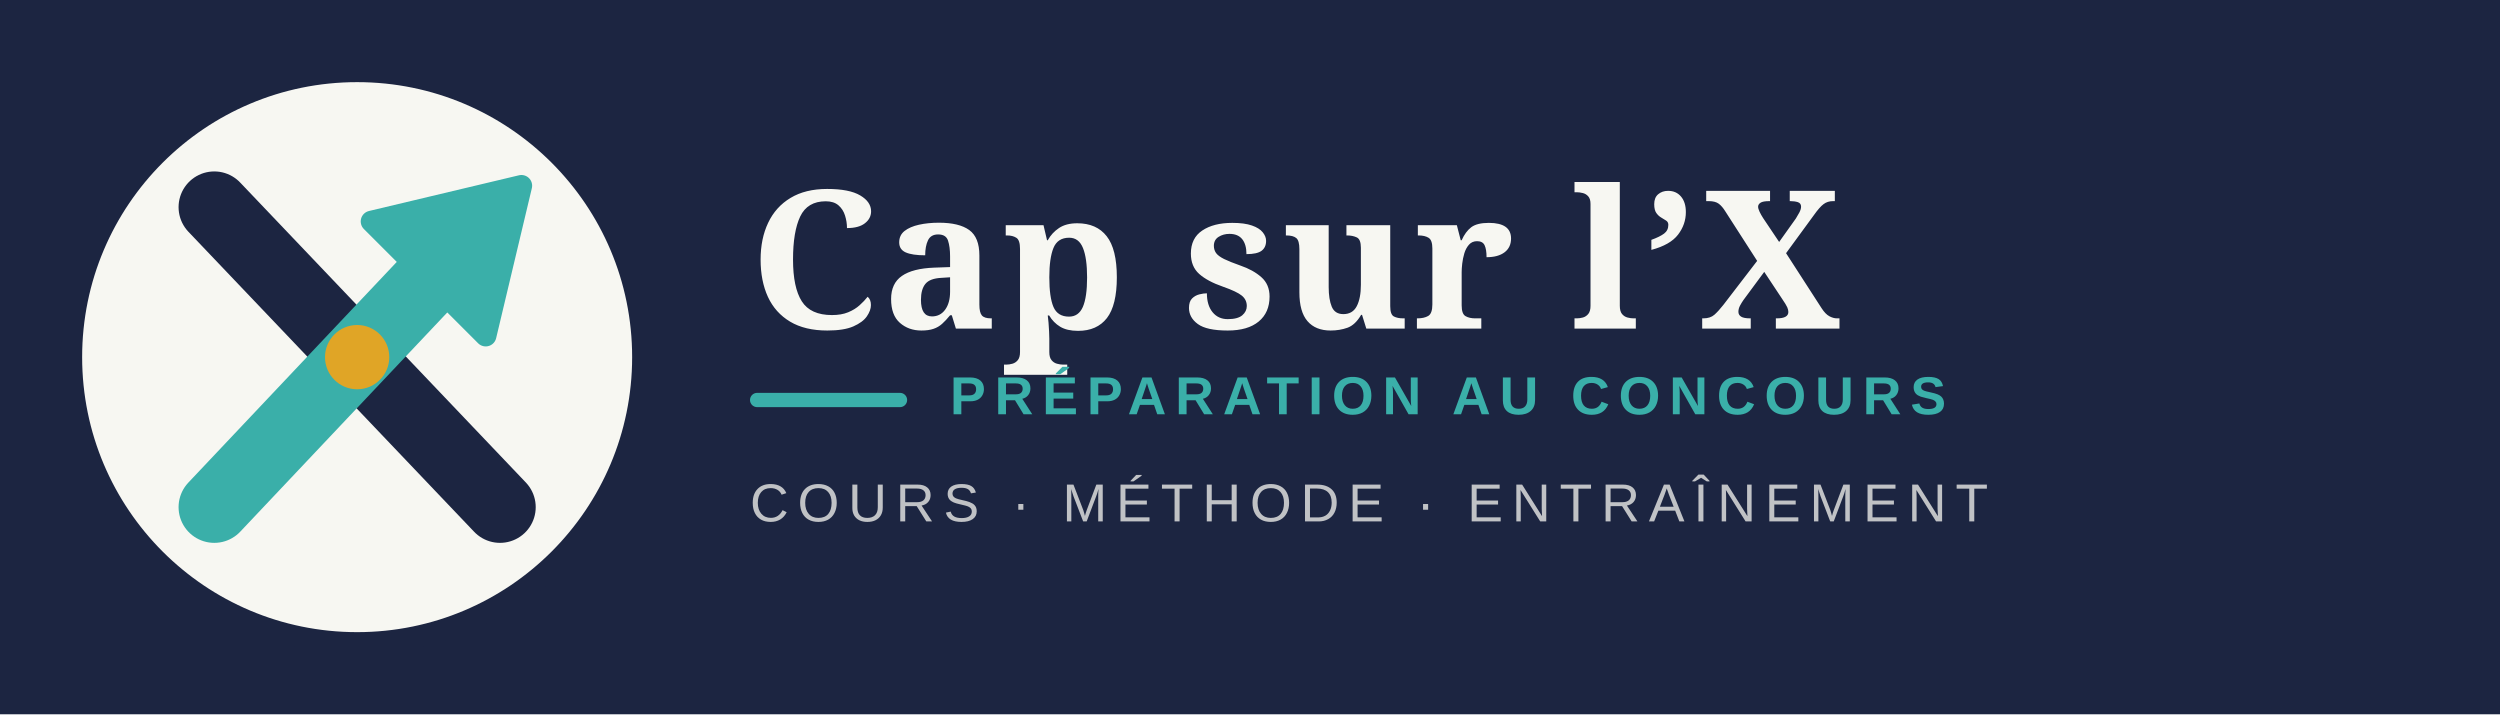
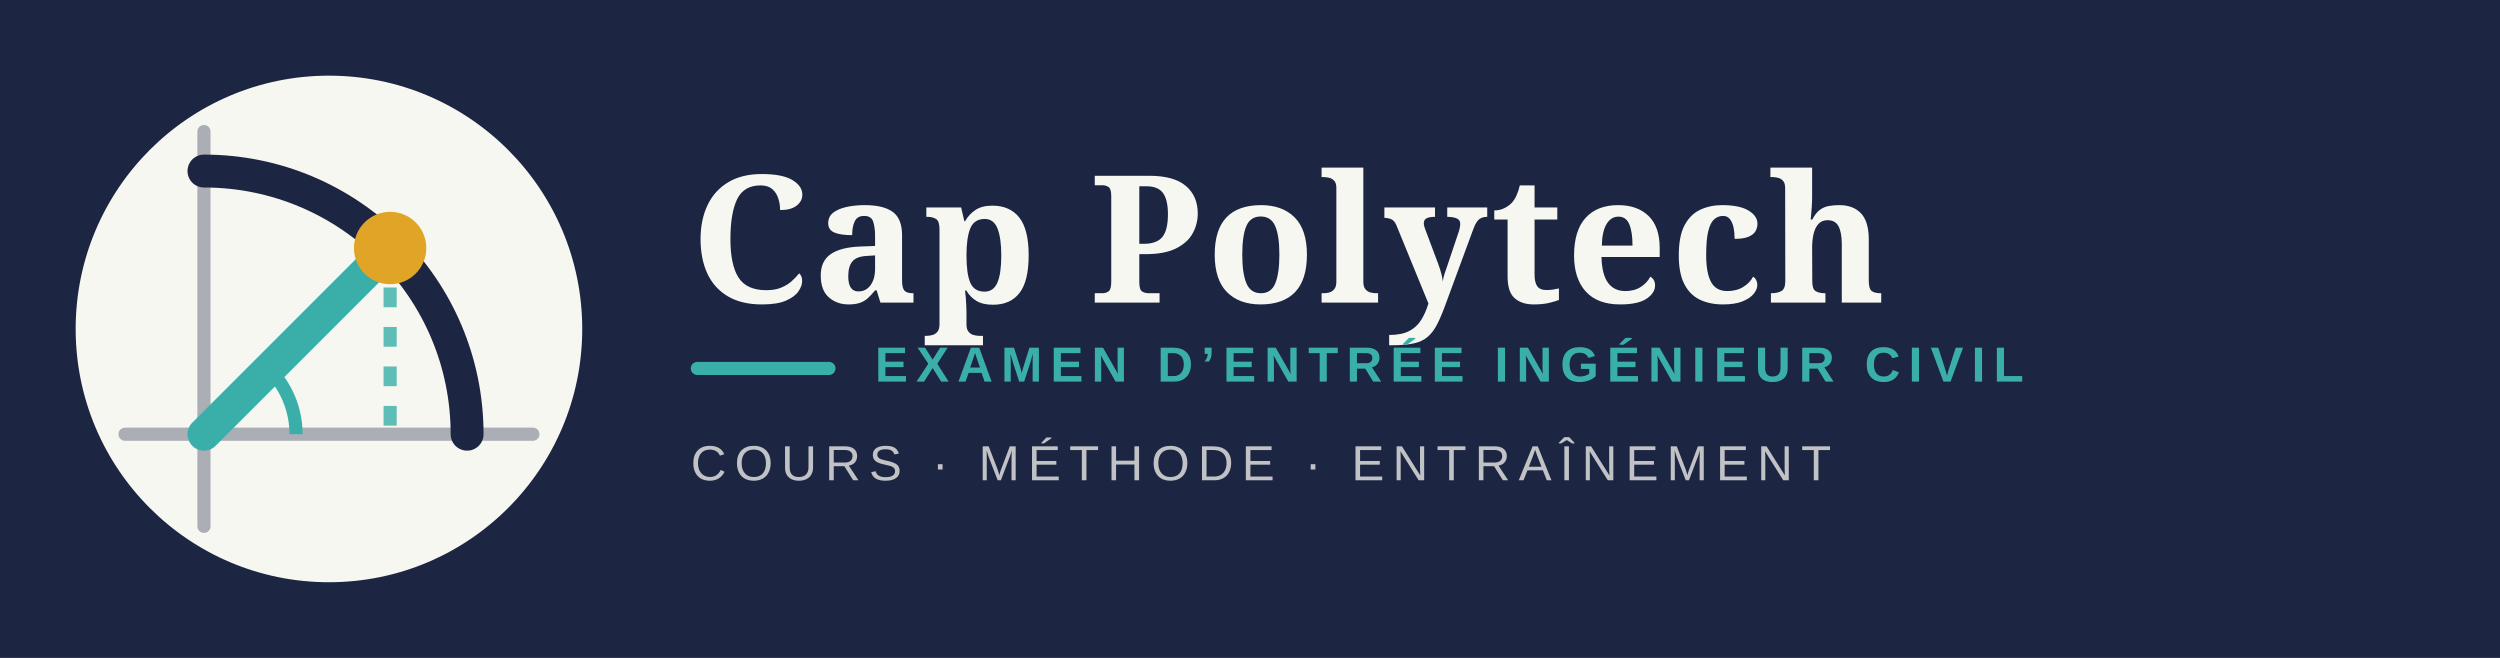
- <svg xmlns="http://www.w3.org/2000/svg" viewBox="0 0 700 200" width="700" height="200">
-   <rect width="700" height="200" fill="#1C2541" />
+ <svg xmlns="http://www.w3.org/2000/svg" viewBox="0 0 760 200" width="760" height="200">
+   <rect width="760" height="200" fill="#1C2541" />
  <rect x="20" y="20" width="160" height="160" rx="80" fill="#F7F7F2" stroke="#1C2541" stroke-width="6" />
-   <path d="M60 58 L140 142" stroke="#1C2541" stroke-width="20" stroke-linecap="round" />
-   <path d="M60 142 L128 70" stroke="#3AAFA9" stroke-width="20" stroke-linecap="round" />
-   <path d="M146 52 L104 62 L136 94 Z" fill="#3AAFA9" stroke="#3AAFA9" stroke-width="6" stroke-linejoin="round" />
-   <circle cx="100" cy="100" r="9" fill="#E0A526" />
-   <text x="210" y="92" font-family="Georgia, 'Playfair Display', serif" font-size="54" font-weight="700" fill="#F7F7F2" letter-spacing="1">Cap sur l’X</text>
+   <path d="M38 132 L162 132 M62 160 L62 40" stroke="#1C2541" stroke-width="4" stroke-linecap="round" opacity="0.35" />
+   <path d="M142 132 A 80 80 0 0 0 62 52" stroke="#1C2541" stroke-width="10" fill="none" stroke-linecap="round" />
+   <path d="M62 132 L118.6 75.4" stroke="#3AAFA9" stroke-width="10" stroke-linecap="round" />
+   <path d="M118.6 75.4 L118.6 132" stroke="#3AAFA9" stroke-width="4" stroke-dasharray="6 6" opacity="0.8" />
+   <path d="M90 132 A 28 28 0 0 0 81.8 112.2" stroke="#3AAFA9" stroke-width="4" fill="none" />
+   <circle cx="118.6" cy="75.4" r="11" fill="#E0A526" />
+   <text x="210" y="92" font-family="Georgia, 'Playfair Display', serif" font-size="54" font-weight="700" fill="#F7F7F2" letter-spacing="1">Cap Polytech</text>
  <rect x="210" y="110" width="44" height="4" rx="2" fill="#3AAFA9" />
-   <text x="266" y="116" font-family="'Montserrat', 'Helvetica Neue', Arial, sans-serif" font-size="15" font-weight="600" fill="#3AAFA9" letter-spacing="2.5">PRÉPARATION AU CONCOURS</text>
+   <text x="266" y="116" font-family="'Montserrat', 'Helvetica Neue', Arial, sans-serif" font-size="15" font-weight="600" fill="#3AAFA9" letter-spacing="2.5">EXAMEN D’ENTRÉE INGÉNIEUR CIVIL</text>
  <text x="210" y="146" font-family="'Montserrat', 'Helvetica Neue', Arial, sans-serif" font-size="15" font-weight="500" fill="#F7F7F2" opacity="0.75" letter-spacing="2.5">COURS · MÉTHODE · ENTRAÎNEMENT</text>
</svg>
